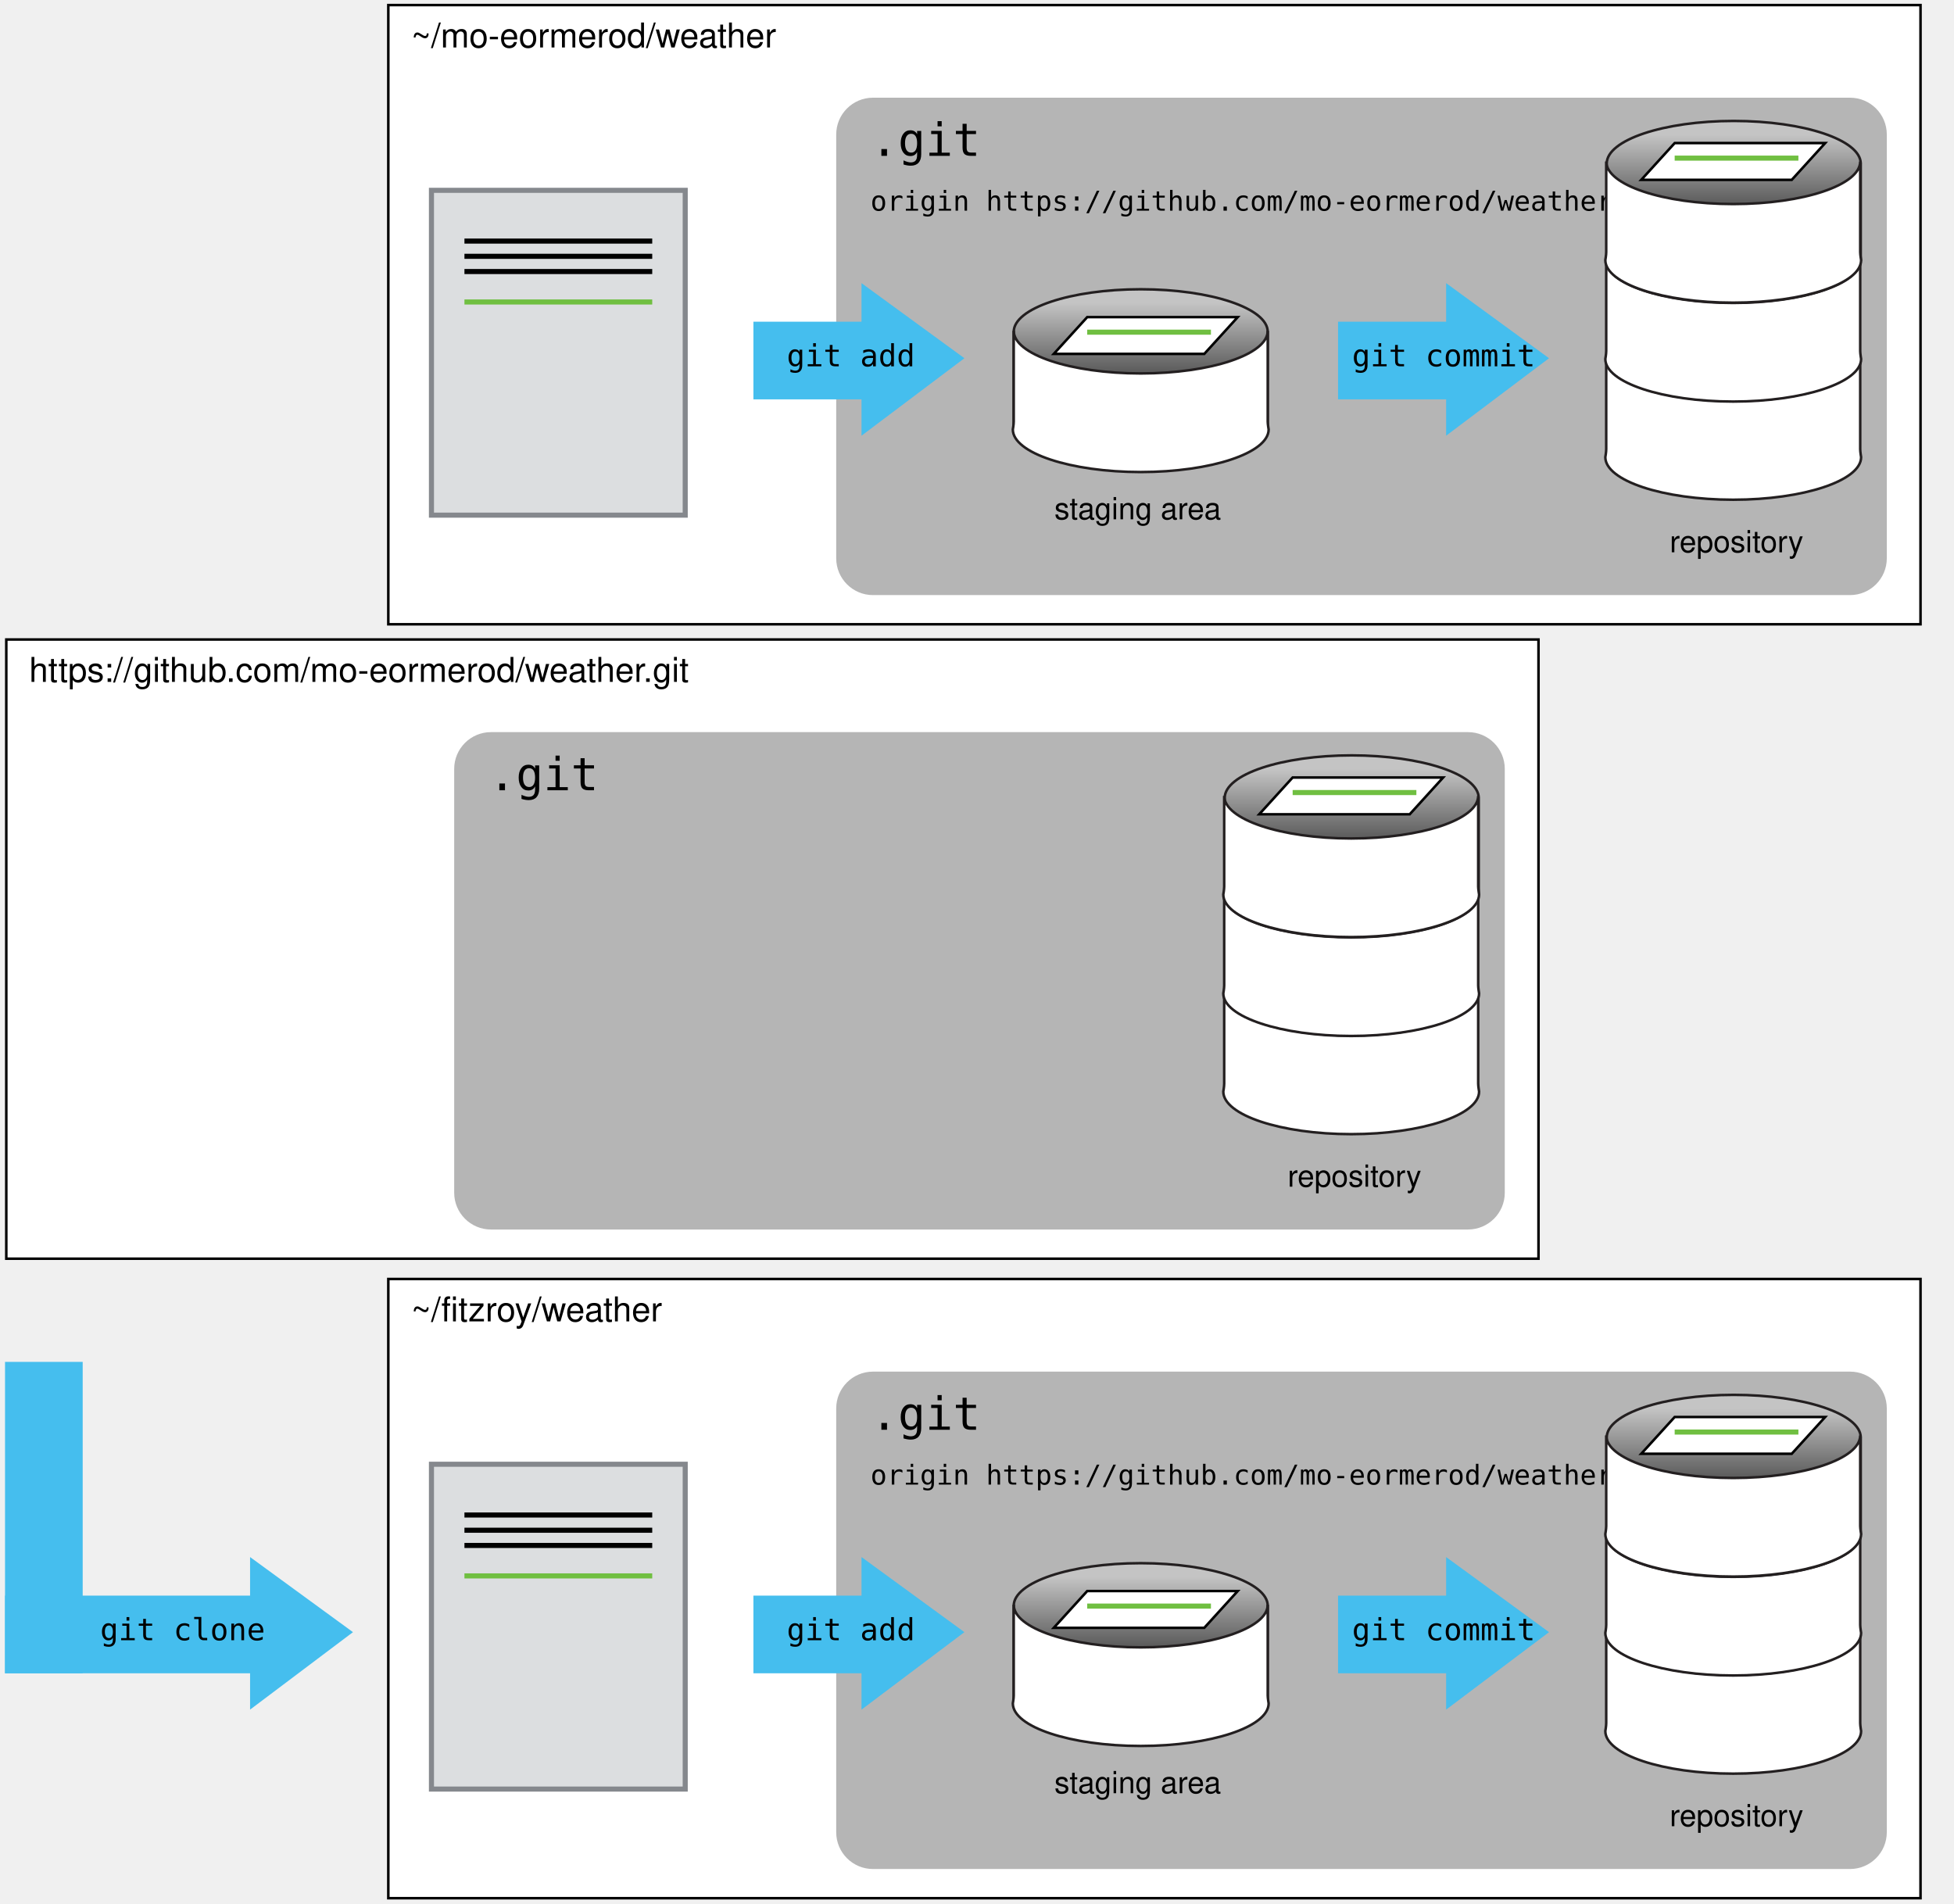
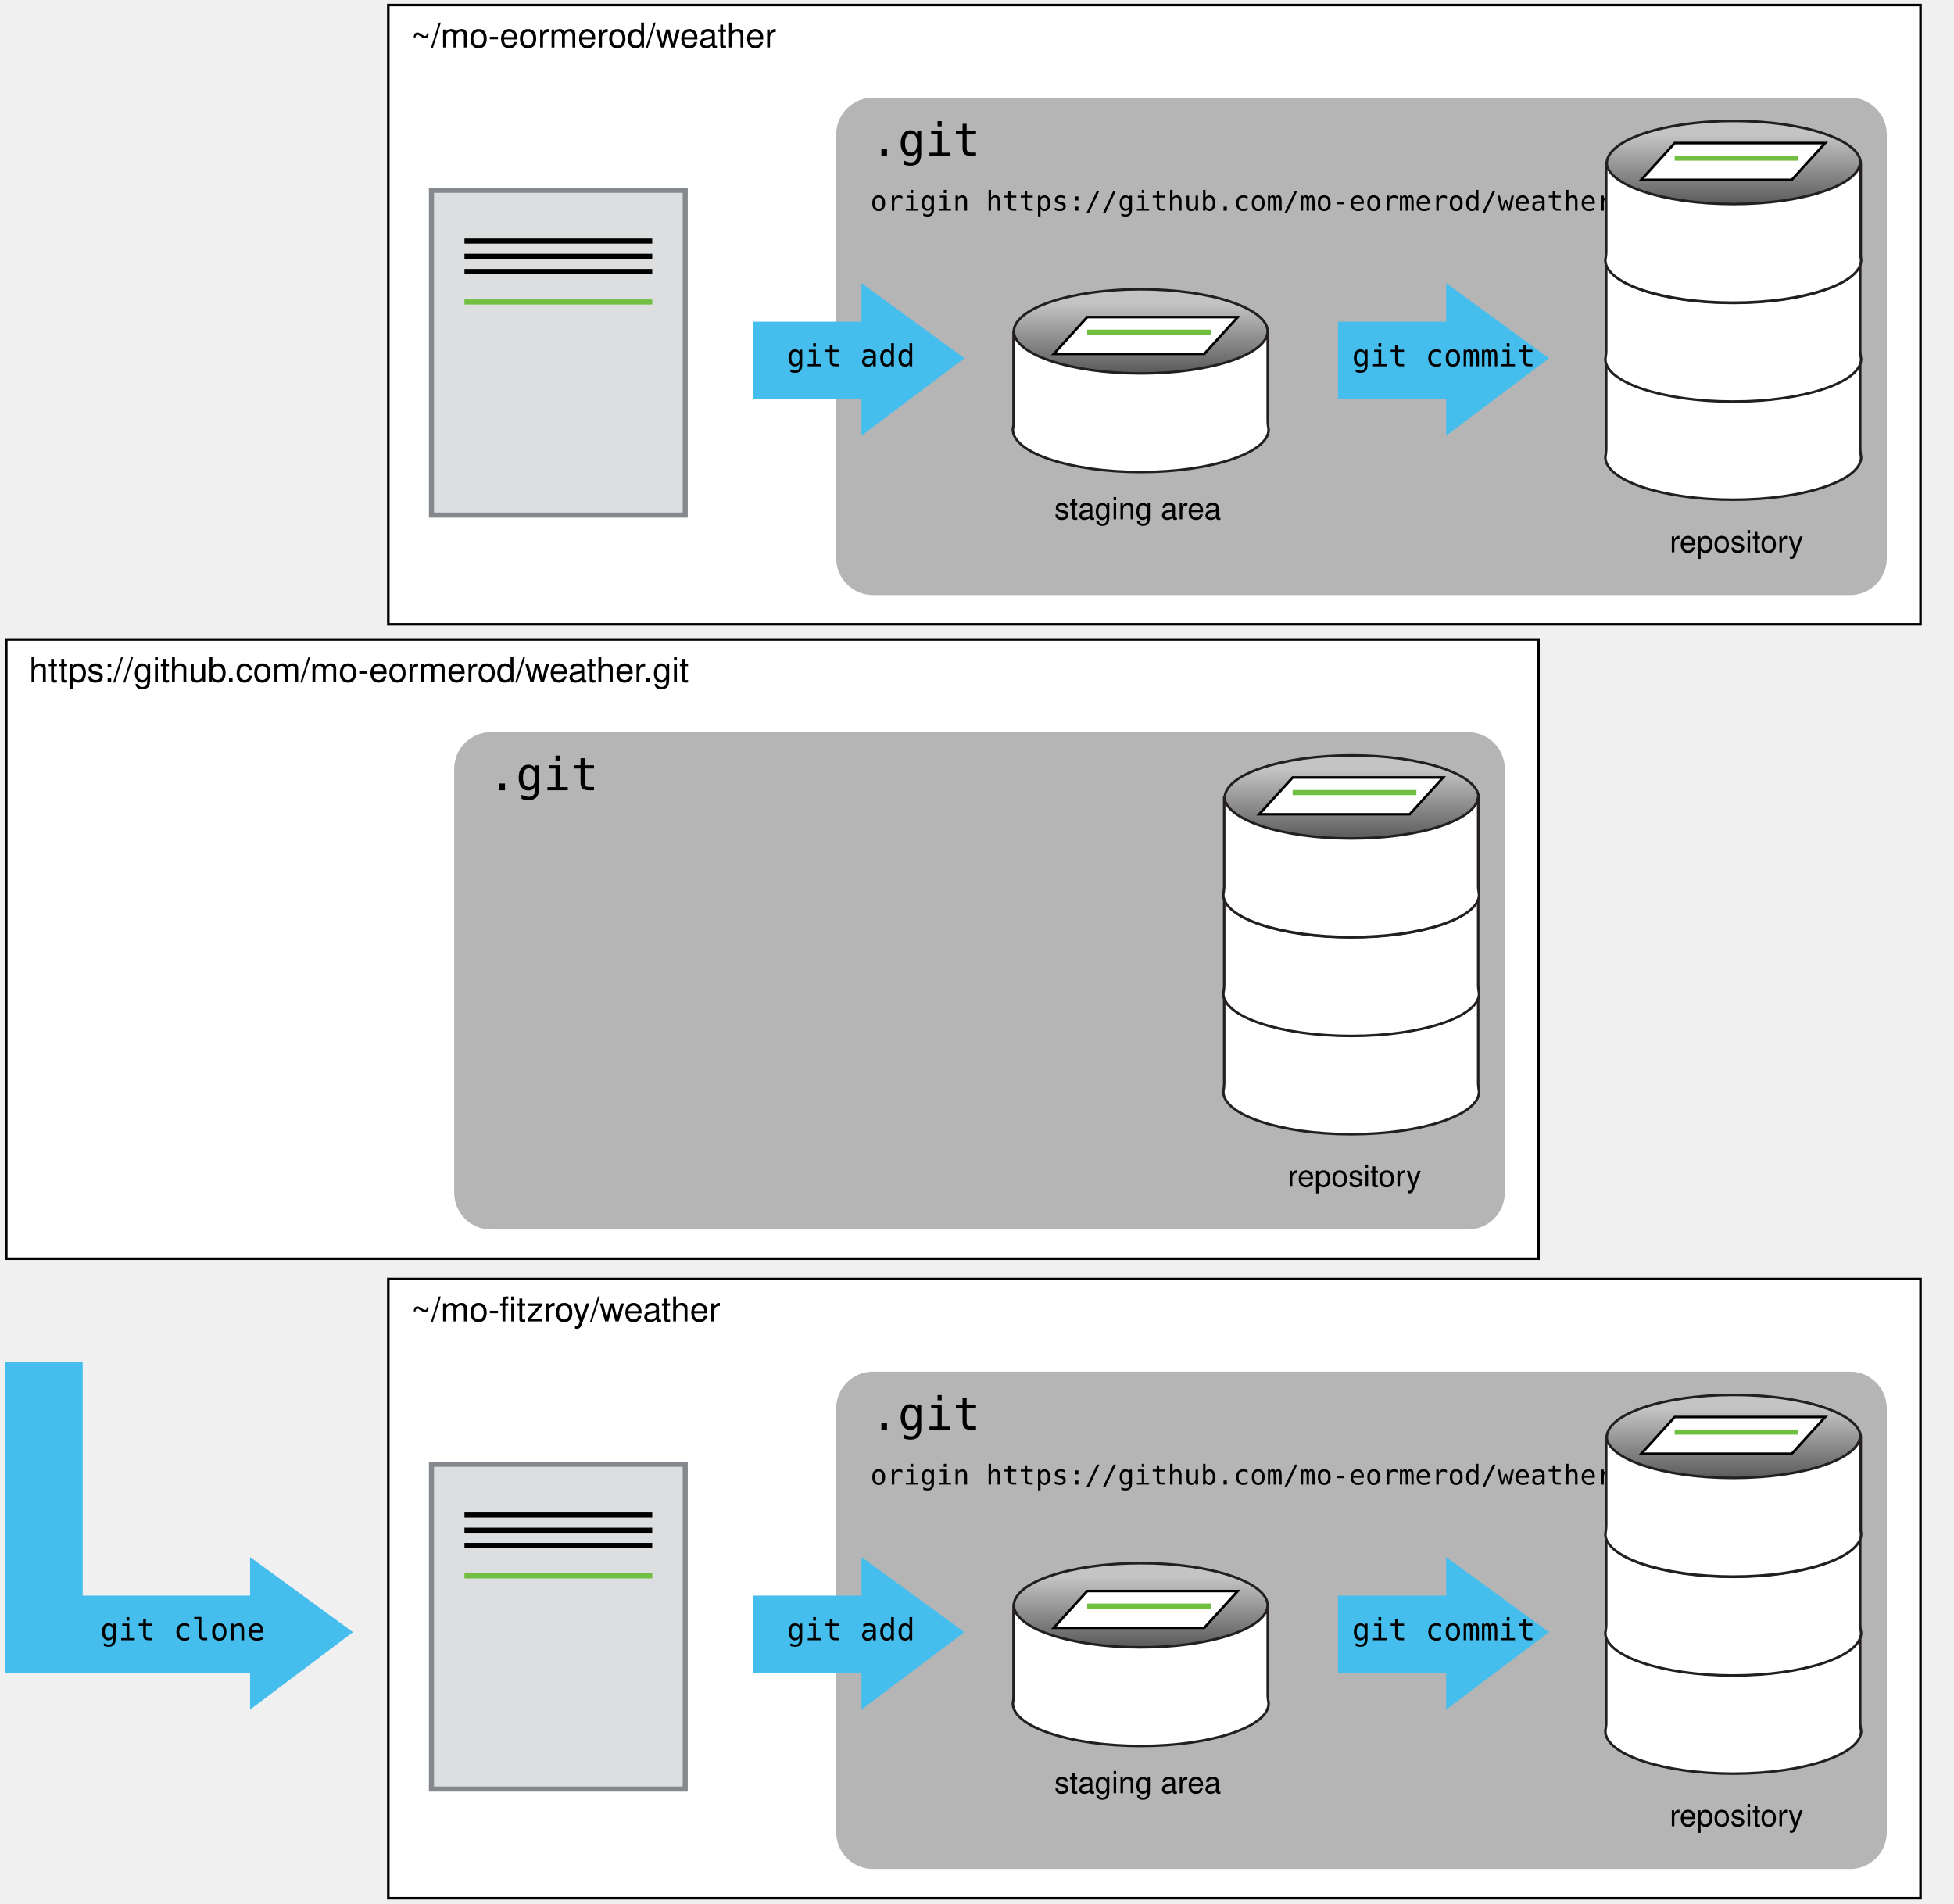
<svg xmlns="http://www.w3.org/2000/svg" xmlns:xlink="http://www.w3.org/1999/xlink" version="1.1" x="0px" y="0px" width="770" height="750" viewBox="0 0 770 750" enable-background="new 0 0 622 452" xml:space="preserve" id="svg4593">
  <defs id="defs4776">
    <linearGradient y2="363.473" x2="480.357" y1="334.872" x1="480.357" gradientUnits="userSpaceOnUse" id="SVGID_1_" gradientTransform="translate(279.4359,-47.97182)">
      <stop id="stop4613" style="stop-color:#C4C4C4" offset="0.098" />
      <stop id="stop4615" style="stop-color:#686868" offset="0.533" />
      <stop id="stop4617" style="stop-color:#000000" offset="1" />
    </linearGradient>
    <linearGradient xlink:href="#SVGID_3_" id="linearGradient5073" gradientUnits="userSpaceOnUse" x1="537.177" y1="57.66" x2="537.177" y2="112.913" />
    <linearGradient xlink:href="#SVGID_3_" id="linearGradient5457" gradientUnits="userSpaceOnUse" x1="537.177" y1="57.66" x2="537.177" y2="112.913" />
    <linearGradient xlink:href="#SVGID_2_" id="linearGradient10592" gradientUnits="userSpaceOnUse" x1="303.499" y1="123.986" x2="303.499" y2="179.235" />
    <linearGradient xlink:href="#SVGID_3_" id="linearGradient10594" gradientUnits="userSpaceOnUse" x1="537.177" y1="57.66" x2="537.177" y2="112.913" />
    <linearGradient xlink:href="#SVGID_2_" id="linearGradient10905" gradientUnits="userSpaceOnUse" x1="303.499" y1="123.986" x2="303.499" y2="179.235" />
  </defs>
  <text xml:space="preserve" style="font-style:normal;font-variant:normal;font-weight:normal;font-stretch:normal;font-size:12px;line-height:125%;font-family:Monospace;-inkscape-font-specification:Monospace;text-align:start;letter-spacing:0px;word-spacing:0px;writing-mode:lr-tb;text-anchor:start;fill:#000000;fill-opacity:1;stroke:none;stroke-width:1px;stroke-linecap:butt;stroke-linejoin:miter;stroke-opacity:1" x="720.692" y="35.841" id="text4930">
    <tspan id="tspan4932" x="720.692" y="35.841" />
  </text>
  <g id="g10741" transform="translate(4.5000001e-7,-1)">
    <g id="g10396">
      <rect style="fill:#ffffff;stroke:#000000;stroke-miterlimit:10" id="rect4596" height="244" width="603.785" stroke-miterlimit="10" y="3" x="153.02" />
      <g id="Layer_5" transform="translate(146.0202,-9)">
        <g id="g4654">
          <path stroke-miterlimit="10" d="m 598,63 c 0,-8.284 -6.716,-15 -15,-15 l -385,0 c -8.284,0 -15,6.716 -15,15 l 0,167 c 0,8.284 6.716,15 15,15 l 385,0 c 8.284,0 15,-6.716 15,-15 l 0,-167 z" id="path4656" style="fill:#b5b5b5;stroke:#ffffff;stroke-miterlimit:10" />
          <rect x="197" y="59" width="425" height="70.269" id="rect4658" style="fill:none" />
          <text transform="translate(197,71.4199)" id="text4660">
            <tspan x="0" y="0" font-size="18" id="tspan4662" style="font-size:18px;font-family:Consolas">.git</tspan>
            <tspan x="0" y="21.6" font-size="10.8" id="tspan4664" style="font-size:10.8px;font-family:Consolas">origin https://github.com/mo-eormerod/weather.git</tspan>
          </text>
        </g>
        <rect x="16" y="19" width="195.585" height="24.449" id="rect4666" style="fill:none" />
        <text transform="translate(16,28.707)" font-size="13.5" id="text4668" style="font-size:13.5px;font-family:Helvetica">~/mo-eormerod/weather</text>
      </g>
      <g id="Layer_1" transform="translate(146.0202,-9)">
        <g id="g4721">
          <rect x="24" y="85" width="100" height="128" id="rect4723" style="fill:#dcdee0" />
          <rect x="24" y="85" width="100" height="128" id="rect4725" style="fill:none;stroke:#85888d;stroke-width:2" />
          <line x1="37" y1="105" x2="111" y2="105" id="line4727" style="fill:none;stroke:#000000;stroke-width:2" />
          <line x1="37" y1="111" x2="111" y2="111" id="line4729" style="fill:none;stroke:#000000;stroke-width:2" />
          <line x1="37" y1="117" x2="111" y2="117" id="line4731" style="fill:none;stroke:#000000;stroke-width:2" />
          <line x1="37" y1="129" x2="111" y2="129" id="line4733" style="fill:none;stroke:#70bf41;stroke-width:2" />
        </g>
      </g>
      <rect style="fill:none" id="rect4742" height="14" width="52.743" y="137.069" x="310.02" />
      <g id="g5114" transform="translate(146.0202,-9)">
        <g id="g4736">
          <rect x="150.871" y="136.768" width="45.956" height="30.604" id="rect4738" style="fill:#45beee" />
          <polygon points="234.02,151.163 193.467,121.571 193.467,181.695 " id="polygon4740" style="fill:#45beee" />
        </g>
        <text y="154.35" x="164" font-size="12" id="text4744" style="font-size:12px;font-family:Consolas">git add</text>
      </g>
      <rect style="fill:none" id="rect4752" height="14" width="85.542" y="137.069" x="523" />
      <g id="g5108" transform="translate(146.0202,-9)">
        <g id="g4746">
          <rect x="381.251" y="136.768" width="45.956" height="30.604" id="rect4748" style="fill:#45beee" />
          <polygon points="464.399,151.163 423.847,121.571 423.847,181.695 " id="polygon4750" style="fill:#45beee" />
        </g>
        <text y="154.35" x="386.764" font-size="12" id="text4754" style="font-size:12px;font-family:Consolas">git commit</text>
      </g>
      <rect style="fill:none" id="rect4766" height="17" width="147" y="197" x="375.02" />
      <g id="g5093" transform="translate(146.0202,-9)">
        <g id="Layer_3">
          <g id="g4671">
            <linearGradient y2="179.235" x2="303.499" y1="123.986" x1="303.499" gradientUnits="userSpaceOnUse" id="SVGID_2_">
              <stop id="stop4674" style="stop-color:#C4C4C4" offset="0.098" />
              <stop id="stop4676" style="stop-color:#686868" offset="0.533" />
              <stop id="stop4678" style="stop-color:#000000" offset="1" />
            </linearGradient>
            <path id="path4680" d="m 253.453,178.205 c 0,-9.264 22.404,-16.777 50.047,-16.777 27.643,0 50.045,7.514 50.045,16.777 l 0,1.029 c 0,0 0,-2.115 0,-3.117 0,-1.007 0,-35.745 0,-35.745 l 0,0.394 c 0,-9.27 -22.402,-16.78 -50.045,-16.78 -27.643,0 -50.047,7.51 -50.047,16.78 l 0,-0.394 c 0,0 0,34.519 0,35.733 0,1.205 0,3.129 0,3.129 l 0,-1.029 z" stroke-miterlimit="10" style="fill:url(#linearGradient10905);stroke:#231f20;stroke-miterlimit:10" />
            <g id="g4682">
              <path id="path4684" d="m 353.545,140.373 c 0,0 0,34.738 0,35.745 0,1.002 0.355,3.117 0.355,3.117 0,9.27 -22.758,16.779 -50.4,16.779 -27.642,0 -50.4,-7.51 -50.4,-16.779 0,0 0.354,-1.924 0.354,-3.129 0,-1.214 0,-35.733 0,-35.733 0,9.274 22.404,16.785 50.047,16.785 27.643,0 50.044,-7.511 50.044,-16.785 z" stroke-miterlimit="10" style="fill:#ffffff;stroke:#231f20;stroke-miterlimit:10" />
            </g>
          </g>
          <g id="g4686">
            <polygon id="polygon4688" points="341.719,134.965 282.411,134.965 269.235,149.459 328.542,149.459 " stroke-miterlimit="10" style="fill:#ffffff;stroke:#000000;stroke-miterlimit:10" />
            <line id="line4690" y2="140.894" x2="331.165" y1="140.894" x1="282.411" style="fill:none;stroke:#70bf41;stroke-width:2" />
          </g>
        </g>
        <text y="214.628" x="269.477" font-size="12" id="text4768" style="font-size:12px;font-family:Helvetica">staging area</text>
      </g>
      <rect style="fill:none" id="rect4770" height="17" width="147" y="210" x="610.805" />
      <g id="g5075" transform="translate(146.0202,-9)">
        <g id="Layer_4">
          <linearGradient y2="112.913" x2="537.177" y1="57.66" x1="537.177" gradientUnits="userSpaceOnUse" id="SVGID_3_">
            <stop id="stop4694" style="stop-color:#C4C4C4" offset="0.098" />
            <stop id="stop4696" style="stop-color:#686868" offset="0.533" />
            <stop id="stop4698" style="stop-color:#000000" offset="1" />
          </linearGradient>
          <path id="path4700" d="m 487.13,111.882 c 0,-9.268 22.407,-16.781 50.047,-16.781 27.641,0 50.047,7.513 50.047,16.781 l 0,1.03 c 0,0 0,-2.118 0,-3.121 0,-1.003 0,-35.739 0,-35.739 l 0,0.388 c 0,-9.268 -22.406,-16.781 -50.047,-16.781 -27.64,0 -50.047,7.513 -50.047,16.781 l 0,-0.388 c 0,0 0,34.519 0,35.728 0,1.209 0,3.132 0,3.132 l 0,-1.03 z" stroke-miterlimit="10" style="fill:url(#linearGradient5457);stroke:#231f20;stroke-miterlimit:10" />
          <g id="g4702">
            <path id="path4704" d="m 587.021,151.283 c 0,0 0,34.738 0,35.74 0,1.002 0.354,3.121 0.354,3.121 0,9.268 -22.76,16.779 -50.4,16.779 -27.64,0 -50.399,-7.512 -50.399,-16.779 0,0 0.353,-1.924 0.353,-3.133 0,-1.209 0,-35.729 0,-35.729 0,9.268 22.407,16.781 50.047,16.781 27.638,0.001 50.045,-7.512 50.045,-16.78 z" stroke-miterlimit="10" style="fill:#ffffff;stroke:#231f20;stroke-miterlimit:10" />
          </g>
          <g id="g4706">
            <path id="path4708" d="m 587.021,112.601 c 0,0 0,34.736 0,35.739 0,1.002 0.354,3.121 0.354,3.121 0,9.268 -22.76,16.779 -50.4,16.779 -27.64,0 -50.399,-7.512 -50.399,-16.779 0,0 0.353,-1.923 0.353,-3.132 0,-1.209 0,-35.728 0,-35.728 0,9.268 22.407,16.78 50.047,16.78 27.638,0 50.045,-7.512 50.045,-16.78 z" stroke-miterlimit="10" style="fill:#ffffff;stroke:#231f20;stroke-miterlimit:10" />
          </g>
          <g id="g4710">
            <path id="path4712" d="m 587.021,73.628 c 0,0 0,34.737 0,35.739 0,1.002 0.354,3.12 0.354,3.12 0,9.269 -22.76,16.781 -50.4,16.781 -27.64,0 -50.399,-7.513 -50.399,-16.781 0,0 0.353,-1.922 0.353,-3.131 0,-1.209 0,-35.728 0,-35.728 0,9.268 22.407,16.78 50.047,16.78 27.638,0.001 50.045,-7.512 50.045,-16.78 z" stroke-miterlimit="10" style="fill:#ffffff;stroke:#231f20;stroke-miterlimit:10" />
          </g>
          <g id="g4714">
            <polygon id="polygon4716" points="573.216,66.381 513.908,66.381 500.732,80.875 560.039,80.875 " stroke-miterlimit="10" style="fill:#ffffff;stroke:#000000;stroke-miterlimit:10" />
            <line id="line4718" y2="72.311" x2="562.662" y1="72.311" x1="513.908" style="fill:none;stroke:#70bf41;stroke-width:2" />
          </g>
        </g>
        <text y="227.628" x="511.941" font-size="12" id="text4772" style="font-size:12px;font-family:Helvetica">repository</text>
      </g>
      <rect x="610.805" y="210" width="147" height="17" id="rect4977" style="fill:none" />
    </g>
    <g transform="translate(-4.520231,-9)" id="g5196">
      <rect x="7" y="262" stroke-miterlimit="10" width="603.785" height="244" id="rect4811" style="fill:#ffffff;stroke:#000000;stroke-miterlimit:10" />
      <path id="path4817" d="m 598,313 c 0,-8.284 -6.716,-15 -15,-15 l -385,0 c -8.284,0 -15,6.716 -15,15 l 0,167 c 0,8.284 6.716,15 15,15 l 385,0 c 8.284,0 15,-6.716 15,-15 l 0,-167 z" stroke-miterlimit="10" style="fill:#b5b5b5;stroke:#ffffff;stroke-miterlimit:10" />
      <rect id="rect4819" height="70.269" width="425" y="309" x="197" style="fill:none" />
      <text id="text4821" x="197" y="321.42">
        <tspan id="tspan4823" font-size="18" y="321.42" x="197" style="font-size:18px;font-family:Consolas">.git</tspan>
        <tspan id="tspan4825" font-size="10.8" y="343.02" x="197" style="font-size:10.8px;font-family:Consolas" />
      </text>
      <rect style="fill:none" x="16" y="269" width="195.585" height="24.449" id="rect4827" />
      <text style="font-size:13.5px;font-family:Helvetica" font-size="13.5" id="text4829" x="16" y="278.707">https://github.com/mo-eormerod/weather.git</text>
      <g id="g5055" transform="translate(0,250)">
        <g id="g5023">
          <linearGradient id="linearGradient5025" gradientUnits="userSpaceOnUse" x1="537.177" y1="57.66" x2="537.177" y2="112.913">
            <stop offset="0.098" style="stop-color:#C4C4C4" id="stop5027" />
            <stop offset="0.533" style="stop-color:#686868" id="stop5029" />
            <stop offset="1" style="stop-color:#000000" id="stop5031" />
          </linearGradient>
          <path stroke-miterlimit="10" d="m 487.13,111.882 c 0,-9.268 22.407,-16.781 50.047,-16.781 27.641,0 50.047,7.513 50.047,16.781 l 0,1.03 c 0,0 0,-2.118 0,-3.121 0,-1.003 0,-35.739 0,-35.739 l 0,0.388 c 0,-9.268 -22.406,-16.781 -50.047,-16.781 -27.64,0 -50.047,7.513 -50.047,16.781 l 0,-0.388 c 0,0 0,34.519 0,35.728 0,1.209 0,3.132 0,3.132 l 0,-1.03 z" id="path5033" style="fill:url(#linearGradient5073);stroke:#231f20;stroke-miterlimit:10" />
          <g id="g5035">
            <path stroke-miterlimit="10" d="m 587.021,151.283 c 0,0 0,34.738 0,35.74 0,1.002 0.354,3.121 0.354,3.121 0,9.268 -22.76,16.779 -50.4,16.779 -27.64,0 -50.399,-7.512 -50.399,-16.779 0,0 0.353,-1.924 0.353,-3.133 0,-1.209 0,-35.729 0,-35.729 0,9.268 22.407,16.781 50.047,16.781 27.638,0.001 50.045,-7.512 50.045,-16.78 z" id="path5037" style="fill:#ffffff;stroke:#231f20;stroke-miterlimit:10" />
          </g>
          <g id="g5039">
            <path stroke-miterlimit="10" d="m 587.021,112.601 c 0,0 0,34.736 0,35.739 0,1.002 0.354,3.121 0.354,3.121 0,9.268 -22.76,16.779 -50.4,16.779 -27.64,0 -50.399,-7.512 -50.399,-16.779 0,0 0.353,-1.923 0.353,-3.132 0,-1.209 0,-35.728 0,-35.728 0,9.268 22.407,16.78 50.047,16.78 27.638,0 50.045,-7.512 50.045,-16.78 z" id="path5041" style="fill:#ffffff;stroke:#231f20;stroke-miterlimit:10" />
          </g>
          <g id="g5043">
            <path stroke-miterlimit="10" d="m 587.021,73.628 c 0,0 0,34.737 0,35.739 0,1.002 0.354,3.12 0.354,3.12 0,9.269 -22.76,16.781 -50.4,16.781 -27.64,0 -50.399,-7.513 -50.399,-16.781 0,0 0.353,-1.922 0.353,-3.131 0,-1.209 0,-35.728 0,-35.728 0,9.268 22.407,16.78 50.047,16.78 27.638,0.001 50.045,-7.512 50.045,-16.78 z" id="path5045" style="fill:#ffffff;stroke:#231f20;stroke-miterlimit:10" />
          </g>
          <g id="g5047">
            <polygon stroke-miterlimit="10" points="513.908,66.381 500.732,80.875 560.039,80.875 573.216,66.381 " id="polygon5049" style="fill:#ffffff;stroke:#000000;stroke-miterlimit:10" />
            <line x1="513.908" y1="72.311" x2="562.662" y2="72.311" id="line5051" style="fill:none;stroke:#70bf41;stroke-width:2" />
          </g>
        </g>
        <text style="font-size:12px;font-family:Helvetica" id="text5053" font-size="12" x="511.941" y="227.628">repository</text>
      </g>
      <rect style="fill:none" id="rect4762" height="14" width="165.548" transform="matrix(0.9804651,0.196693,-0.196693,0.9804651,0,0)" y="272.824" x="200.719" />
    </g>
    <g id="g10670">
      <g id="g10664">
        <rect style="fill:#45beee" id="rect5294" height="30.604" width="122.711" y="-32.584" x="537.661" transform="matrix(0,1,-1,0,0,0)" />
        <rect x="1.98" y="629.768" width="99.924" height="30.604" id="rect5124" style="fill:#45beee" />
        <polygon transform="translate(-325.3029,493)" points="464.399,151.163 423.847,121.571 423.847,181.695 " id="polygon5126" style="fill:#45beee" />
        <text style="font-size:12px;font-family:Consolas" id="text5128" font-size="12" x="39.461" y="647.35">git clone</text>
      </g>
      <rect x="153.02" y="505" stroke-miterlimit="10" width="603.785" height="244" id="rect10464" style="fill:#ffffff;stroke:#000000;stroke-miterlimit:10" />
      <g transform="translate(146.0202,493)" id="g10466">
        <g id="g10468">
          <path style="fill:#b5b5b5;stroke:#ffffff;stroke-miterlimit:10" id="path10470" d="m 598,63 c 0,-8.284 -6.716,-15 -15,-15 l -385,0 c -8.284,0 -15,6.716 -15,15 l 0,167 c 0,8.284 6.716,15 15,15 l 385,0 c 8.284,0 15,-6.716 15,-15 l 0,-167 z" stroke-miterlimit="10" />
          <rect style="fill:none" id="rect10472" height="70.269" width="425" y="59" x="197" />
          <text id="text10474" transform="translate(197,71.4199)">
            <tspan style="font-size:18px;font-family:Consolas" id="tspan10476" font-size="18" y="0" x="0">.git</tspan>
            <tspan style="font-size:10.8px;font-family:Consolas" id="tspan10478" font-size="10.8" y="21.6" x="0">origin https://github.com/mo-eormerod/weather.git</tspan>
          </text>
        </g>
        <rect style="fill:none" id="rect10480" height="24.449" width="195.585" y="19" x="16" />
-         <text style="font-size:13.5px;font-family:Helvetica" id="text10482" font-size="13.5" transform="translate(16,28.707)">~/fitzroy/weather</text>
+         <text style="font-size:13.5px;font-family:Helvetica" id="text10482" font-size="13.5" transform="translate(16,28.707)">~/mo-fitzroy/weather</text>
      </g>
      <g transform="translate(146.0202,493)" id="g10484">
        <g id="g10486">
          <rect style="fill:#dcdee0" id="rect10488" height="128" width="100" y="85" x="24" />
          <rect style="fill:none;stroke:#85888d;stroke-width:2" id="rect10490" height="128" width="100" y="85" x="24" />
          <line style="fill:none;stroke:#000000;stroke-width:2" id="line10492" y2="105" x2="111" y1="105" x1="37" />
          <line style="fill:none;stroke:#000000;stroke-width:2" id="line10494" y2="111" x2="111" y1="111" x1="37" />
          <line style="fill:none;stroke:#000000;stroke-width:2" id="line10496" y2="117" x2="111" y1="117" x1="37" />
          <line style="fill:none;stroke:#70bf41;stroke-width:2" id="line10498" y2="129" x2="111" y1="129" x1="37" />
        </g>
      </g>
      <rect x="310.02" y="639.069" width="52.743" height="14" id="rect10500" style="fill:none" />
      <g transform="translate(146.0202,493)" id="g10502">
        <g id="g10504">
          <rect style="fill:#45beee" id="rect10506" height="30.604" width="45.956" y="136.768" x="150.871" />
          <polygon style="fill:#45beee" id="polygon10508" points="193.467,121.571 193.467,181.695 234.02,151.163 " />
        </g>
        <text style="font-size:12px;font-family:Consolas" id="text10510" font-size="12" x="164" y="154.35">git add</text>
      </g>
      <rect x="523" y="639.069" width="85.542" height="14" id="rect10512" style="fill:none" />
      <g transform="translate(146.0202,493)" id="g10514">
        <g id="g10516">
          <rect style="fill:#45beee" id="rect10518" height="30.604" width="45.956" y="136.768" x="381.251" />
          <polygon style="fill:#45beee" id="polygon10520" points="423.847,121.571 423.847,181.695 464.399,151.163 " />
        </g>
        <text style="font-size:12px;font-family:Consolas" id="text10522" font-size="12" x="386.764" y="154.35">git commit</text>
      </g>
      <rect x="375.02" y="699" width="147" height="17" id="rect10524" style="fill:none" />
      <g transform="translate(146.0202,493)" id="g10526">
        <g id="g10528">
          <g id="g10530">
            <linearGradient id="linearGradient10532" gradientUnits="userSpaceOnUse" x1="303.499" y1="123.986" x2="303.499" y2="179.235">
              <stop offset="0.098" style="stop-color:#C4C4C4" id="stop10534" />
              <stop offset="0.533" style="stop-color:#686868" id="stop10536" />
              <stop offset="1" style="stop-color:#000000" id="stop10538" />
            </linearGradient>
            <path style="fill:url(#linearGradient10592);stroke:#231f20;stroke-miterlimit:10" stroke-miterlimit="10" d="m 253.453,178.205 c 0,-9.264 22.404,-16.777 50.047,-16.777 27.643,0 50.045,7.514 50.045,16.777 l 0,1.029 c 0,0 0,-2.115 0,-3.117 0,-1.007 0,-35.745 0,-35.745 l 0,0.394 c 0,-9.27 -22.402,-16.78 -50.045,-16.78 -27.643,0 -50.047,7.51 -50.047,16.78 l 0,-0.394 c 0,0 0,34.519 0,35.733 0,1.205 0,3.129 0,3.129 l 0,-1.029 z" id="path10540" />
            <g id="g10542">
              <path style="fill:#ffffff;stroke:#231f20;stroke-miterlimit:10" stroke-miterlimit="10" d="m 353.545,140.373 c 0,0 0,34.738 0,35.745 0,1.002 0.355,3.117 0.355,3.117 0,9.27 -22.758,16.779 -50.4,16.779 -27.642,0 -50.4,-7.51 -50.4,-16.779 0,0 0.354,-1.924 0.354,-3.129 0,-1.214 0,-35.733 0,-35.733 0,9.274 22.404,16.785 50.047,16.785 27.643,0 50.044,-7.511 50.044,-16.785 z" id="path10544" />
            </g>
          </g>
          <g id="g10546">
            <polygon style="fill:#ffffff;stroke:#000000;stroke-miterlimit:10" stroke-miterlimit="10" points="282.411,134.965 269.235,149.459 328.542,149.459 341.719,134.965 " id="polygon10548" />
            <line style="fill:none;stroke:#70bf41;stroke-width:2" x1="282.411" y1="140.894" x2="331.165" y2="140.894" id="line10550" />
          </g>
        </g>
        <text style="font-size:12px;font-family:Helvetica" id="text10552" font-size="12" x="269.477" y="214.628">staging area</text>
      </g>
      <rect x="610.805" y="712" width="147" height="17" id="rect10554" style="fill:none" />
      <g transform="translate(146.0202,493)" id="g10556">
        <g id="g10558">
          <linearGradient id="linearGradient10560" gradientUnits="userSpaceOnUse" x1="537.177" y1="57.66" x2="537.177" y2="112.913">
            <stop offset="0.098" style="stop-color:#C4C4C4" id="stop10562" />
            <stop offset="0.533" style="stop-color:#686868" id="stop10564" />
            <stop offset="1" style="stop-color:#000000" id="stop10566" />
          </linearGradient>
          <path style="fill:url(#linearGradient10594);stroke:#231f20;stroke-miterlimit:10" stroke-miterlimit="10" d="m 487.13,111.882 c 0,-9.268 22.407,-16.781 50.047,-16.781 27.641,0 50.047,7.513 50.047,16.781 l 0,1.03 c 0,0 0,-2.118 0,-3.121 0,-1.003 0,-35.739 0,-35.739 l 0,0.388 c 0,-9.268 -22.406,-16.781 -50.047,-16.781 -27.64,0 -50.047,7.513 -50.047,16.781 l 0,-0.388 c 0,0 0,34.519 0,35.728 0,1.209 0,3.132 0,3.132 l 0,-1.03 z" id="path10568" />
          <g id="g10570">
            <path style="fill:#ffffff;stroke:#231f20;stroke-miterlimit:10" stroke-miterlimit="10" d="m 587.021,151.283 c 0,0 0,34.738 0,35.74 0,1.002 0.354,3.121 0.354,3.121 0,9.268 -22.76,16.779 -50.4,16.779 -27.64,0 -50.399,-7.512 -50.399,-16.779 0,0 0.353,-1.924 0.353,-3.133 0,-1.209 0,-35.729 0,-35.729 0,9.268 22.407,16.781 50.047,16.781 27.638,0.001 50.045,-7.512 50.045,-16.78 z" id="path10572" />
          </g>
          <g id="g10574">
            <path style="fill:#ffffff;stroke:#231f20;stroke-miterlimit:10" stroke-miterlimit="10" d="m 587.021,112.601 c 0,0 0,34.736 0,35.739 0,1.002 0.354,3.121 0.354,3.121 0,9.268 -22.76,16.779 -50.4,16.779 -27.64,0 -50.399,-7.512 -50.399,-16.779 0,0 0.353,-1.923 0.353,-3.132 0,-1.209 0,-35.728 0,-35.728 0,9.268 22.407,16.78 50.047,16.78 27.638,0 50.045,-7.512 50.045,-16.78 z" id="path10576" />
          </g>
          <g id="g10578">
            <path style="fill:#ffffff;stroke:#231f20;stroke-miterlimit:10" stroke-miterlimit="10" d="m 587.021,73.628 c 0,0 0,34.737 0,35.739 0,1.002 0.354,3.12 0.354,3.12 0,9.269 -22.76,16.781 -50.4,16.781 -27.64,0 -50.399,-7.513 -50.399,-16.781 0,0 0.353,-1.922 0.353,-3.131 0,-1.209 0,-35.728 0,-35.728 0,9.268 22.407,16.78 50.047,16.78 27.638,0.001 50.045,-7.512 50.045,-16.78 z" id="path10580" />
          </g>
          <g id="g10582">
            <polygon style="fill:#ffffff;stroke:#000000;stroke-miterlimit:10" stroke-miterlimit="10" points="513.908,66.381 500.732,80.875 560.039,80.875 573.216,66.381 " id="polygon10584" />
            <line style="fill:none;stroke:#70bf41;stroke-width:2" x1="513.908" y1="72.311" x2="562.662" y2="72.311" id="line10586" />
          </g>
        </g>
        <text style="font-size:12px;font-family:Helvetica" id="text10588" font-size="12" x="511.941" y="227.628">repository</text>
      </g>
      <rect style="fill:none" id="rect10590" height="17" width="147" y="712" x="610.805" />
    </g>
  </g>
</svg>
